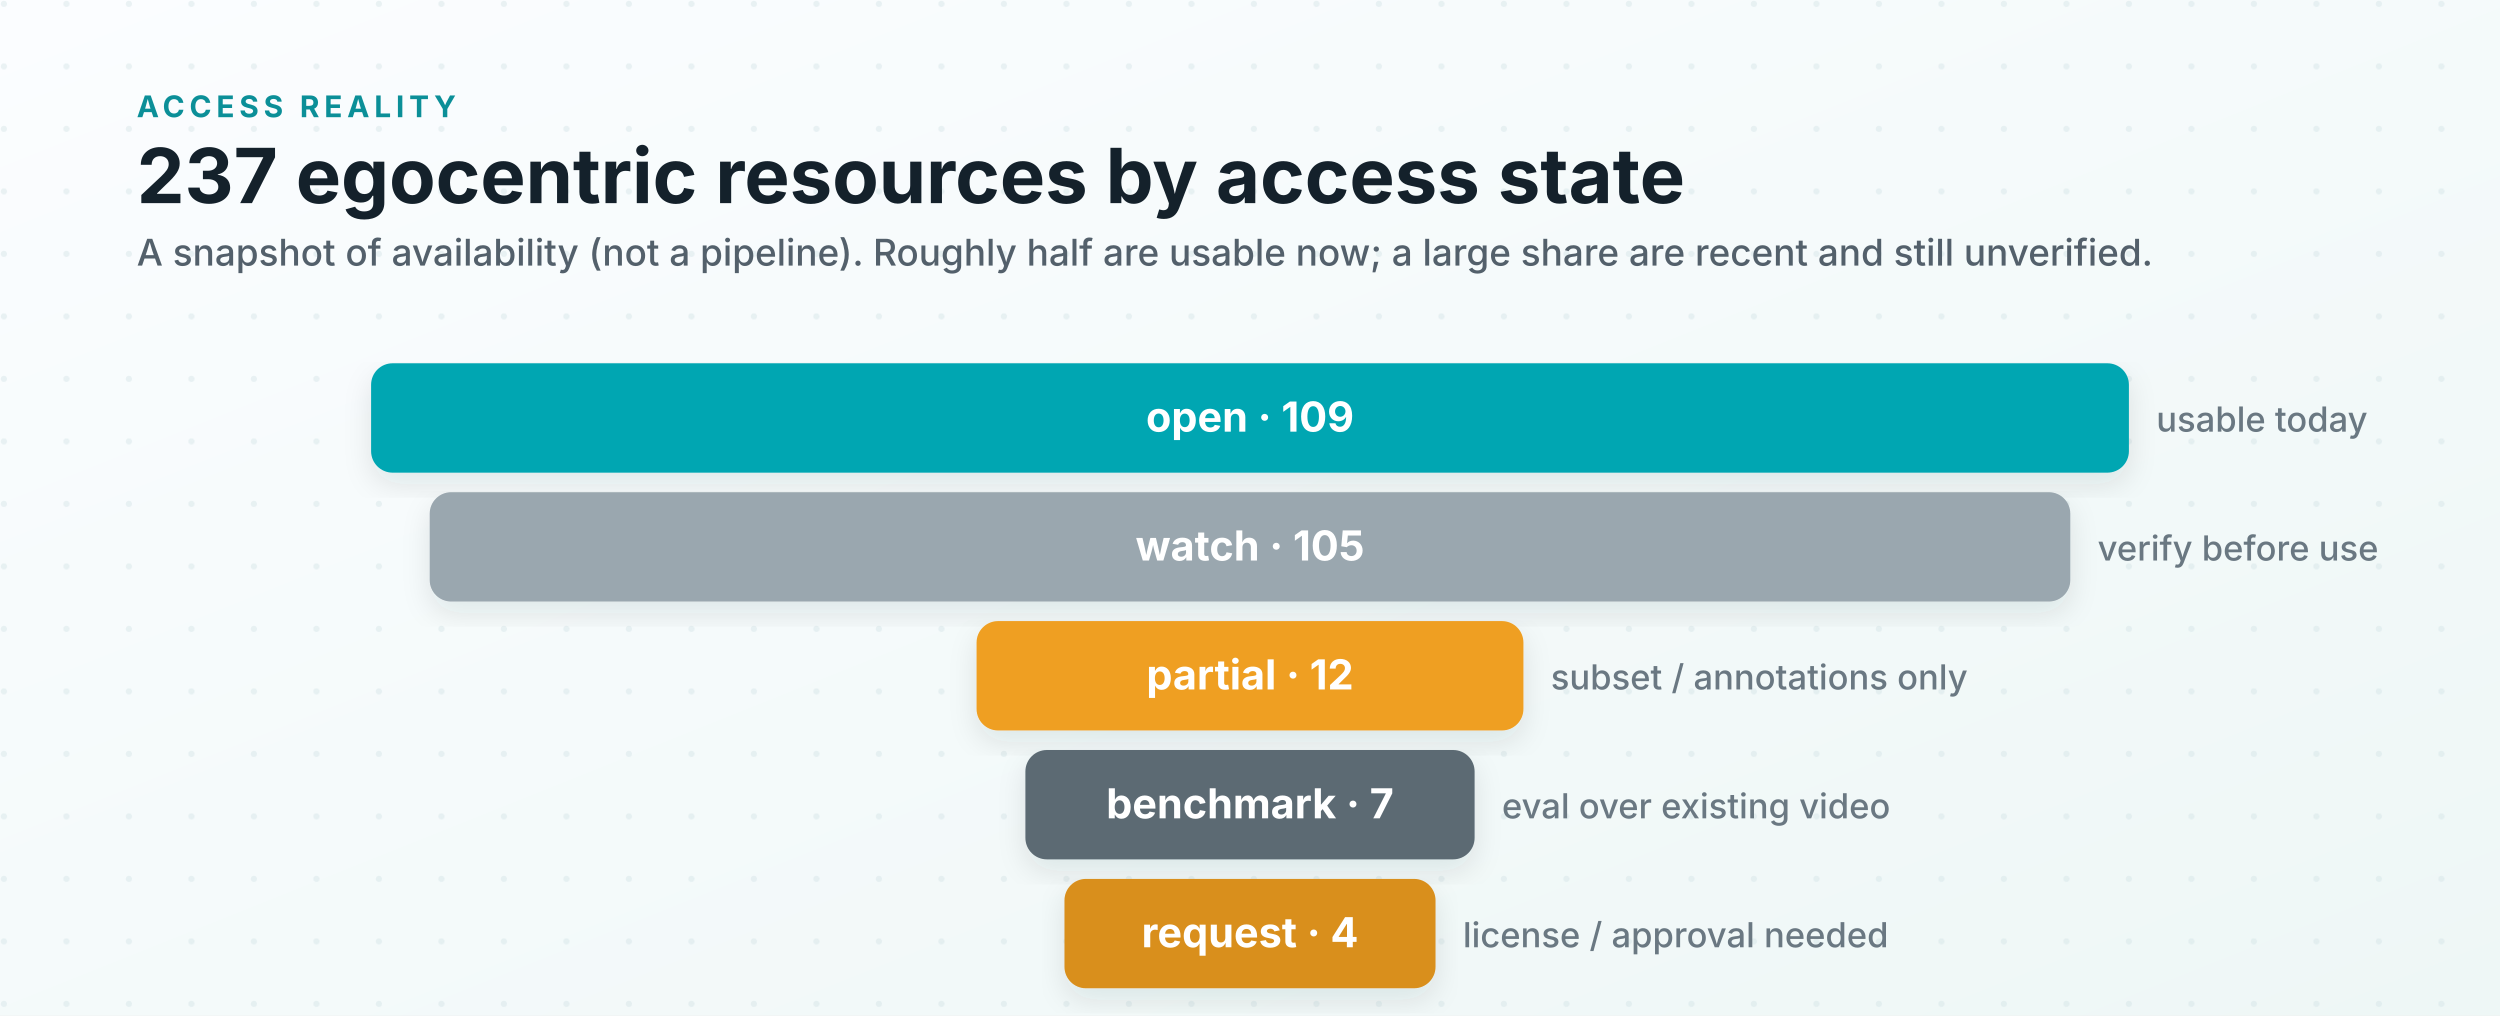
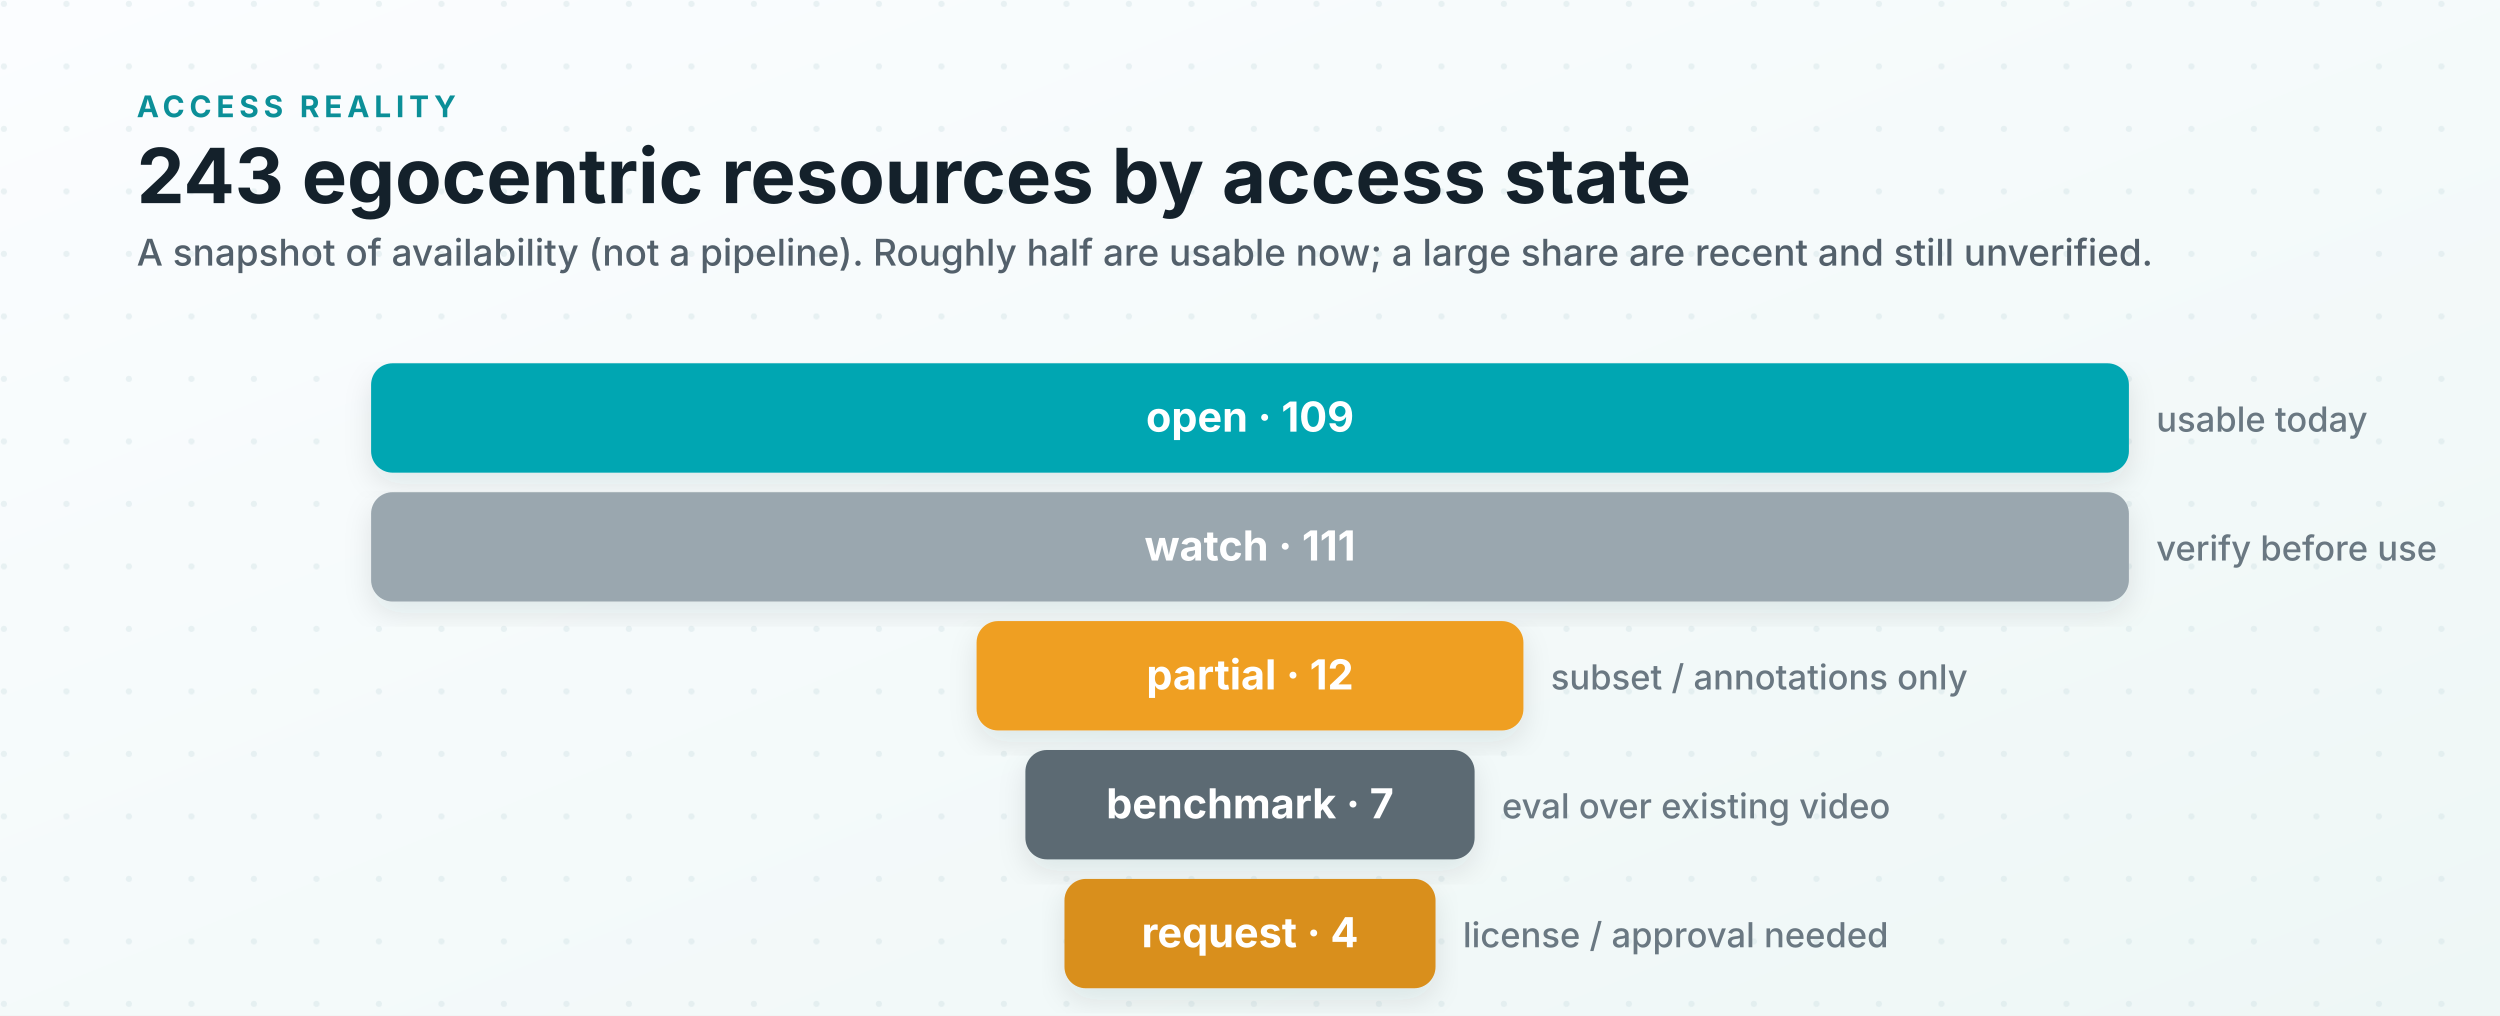
<svg xmlns="http://www.w3.org/2000/svg" viewBox="0 0 1280 520" role="img" aria-labelledby="title desc">
  <defs>
    <linearGradient id="bg" x1="0" x2="1" y1="0" y2="1">
      <stop offset="0" stop-color="#fbfdff" />
      <stop offset="1" stop-color="#eef7f6" />
    </linearGradient>
    <pattern id="dots" width="32" height="32" patternUnits="userSpaceOnUse">
      <circle cx="2" cy="2" r="1.6" fill="#cfe0e4" opacity="0.4" />
    </pattern>
    <filter id="shadow" x="-6%" y="-12%" width="112%" height="135%">
      <feDropShadow dx="0" dy="6" stdDeviation="7" flood-color="#0f2a33" flood-opacity="0.10" />
    </filter>
    <style>
      .ink { fill: #14212b; }
      .kicker { font: 700 15.3px system-ui, -apple-system, "Segoe UI", sans-serif; fill: #0b8f98; letter-spacing: .16em; }
      .title { font: 700 38.9px system-ui, -apple-system, "Segoe UI", sans-serif; }
      .subtitle { font: 500 18.9px system-ui, -apple-system, "Segoe UI", sans-serif; fill: #53606b; }
      .row { font: 700 21.2px system-ui, -apple-system, "Segoe UI", sans-serif; fill: #ffffff; }
      .gloss { font: 500 17.7px system-ui, -apple-system, "Segoe UI", sans-serif; fill: #6a7882; }
    </style>
  </defs>
  <rect width="1280" height="520" fill="url(#bg)" />
  <rect width="1280" height="520" fill="url(#dots)" />
  <text class="kicker" x="70" y="60">ACCESS REALITY</text>
-   <text class="title ink" x="70" y="104">237 egocentric resources by access state</text>
+   <text class="title ink" x="70" y="104">243 egocentric resources by access state</text>
  <text class="subtitle" x="70" y="136">A snapshot of availability (not a pipeline). Roughly half are usable now; a large share are recent and still unverified.</text>
  <rect x="190" y="186" width="900" height="56" rx="11" fill="#00a6b2" filter="url(#shadow)" />
  <text class="row" x="640" y="221" text-anchor="middle">open · 109</text>
  <text class="gloss" x="1104" y="221">usable today</text>
-   <rect x="220" y="252" width="840" height="56" rx="11" fill="#9aa7af" filter="url(#shadow)" />
-   <text class="row" x="640" y="287" text-anchor="middle">watch · 105</text>
-   <text class="gloss" x="1074" y="287">verify before use</text>
+   <rect x="190" y="252" width="900" height="56" rx="11" fill="#9aa7af" filter="url(#shadow)" />
+   <text class="row" x="640" y="287" text-anchor="middle">watch · 111</text>
+   <text class="gloss" x="1104" y="287">verify before use</text>
  <rect x="500" y="318" width="280" height="56" rx="11" fill="#ef9f24" filter="url(#shadow)" />
  <text class="row" x="640" y="353" text-anchor="middle">partial · 12</text>
  <text class="gloss" x="794" y="353">subset / annotations only</text>
  <rect x="525" y="384" width="230" height="56" rx="11" fill="#5b6b73" filter="url(#shadow)" />
  <text class="row" x="640" y="419" text-anchor="middle">benchmark · 7</text>
  <text class="gloss" x="769" y="419">eval over existing video</text>
  <rect x="545" y="450" width="190" height="56" rx="11" fill="#d98f1f" filter="url(#shadow)" />
  <text class="row" x="640" y="485" text-anchor="middle">request · 4</text>
  <text class="gloss" x="749" y="485">license / approval needed</text>
</svg>
